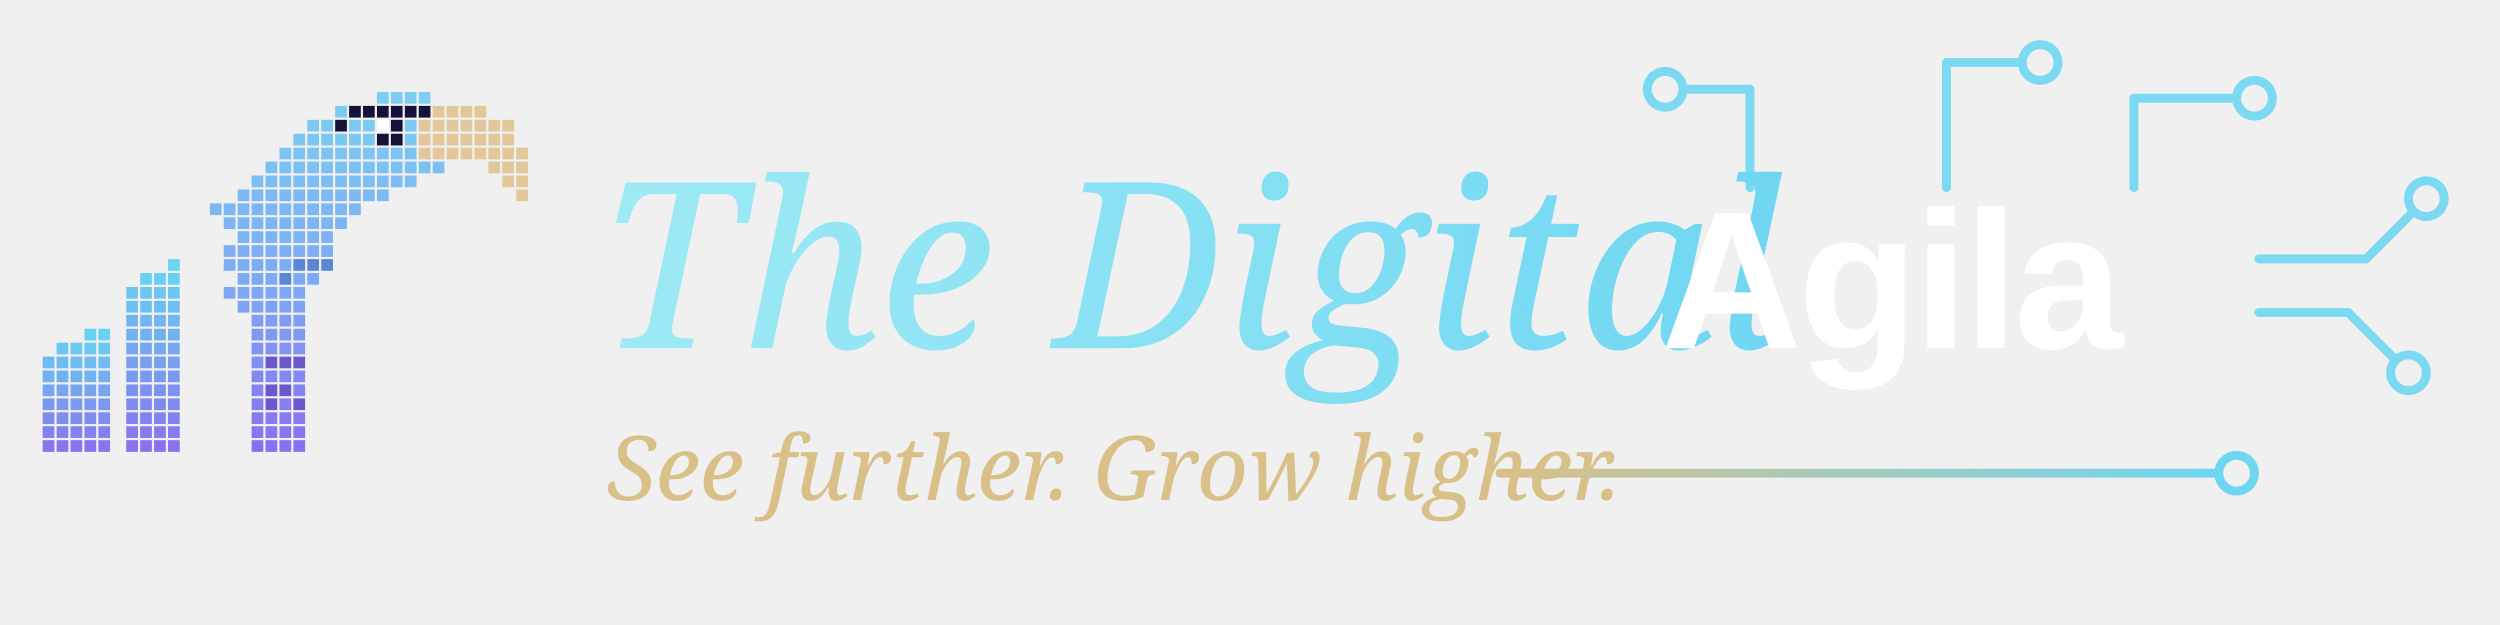
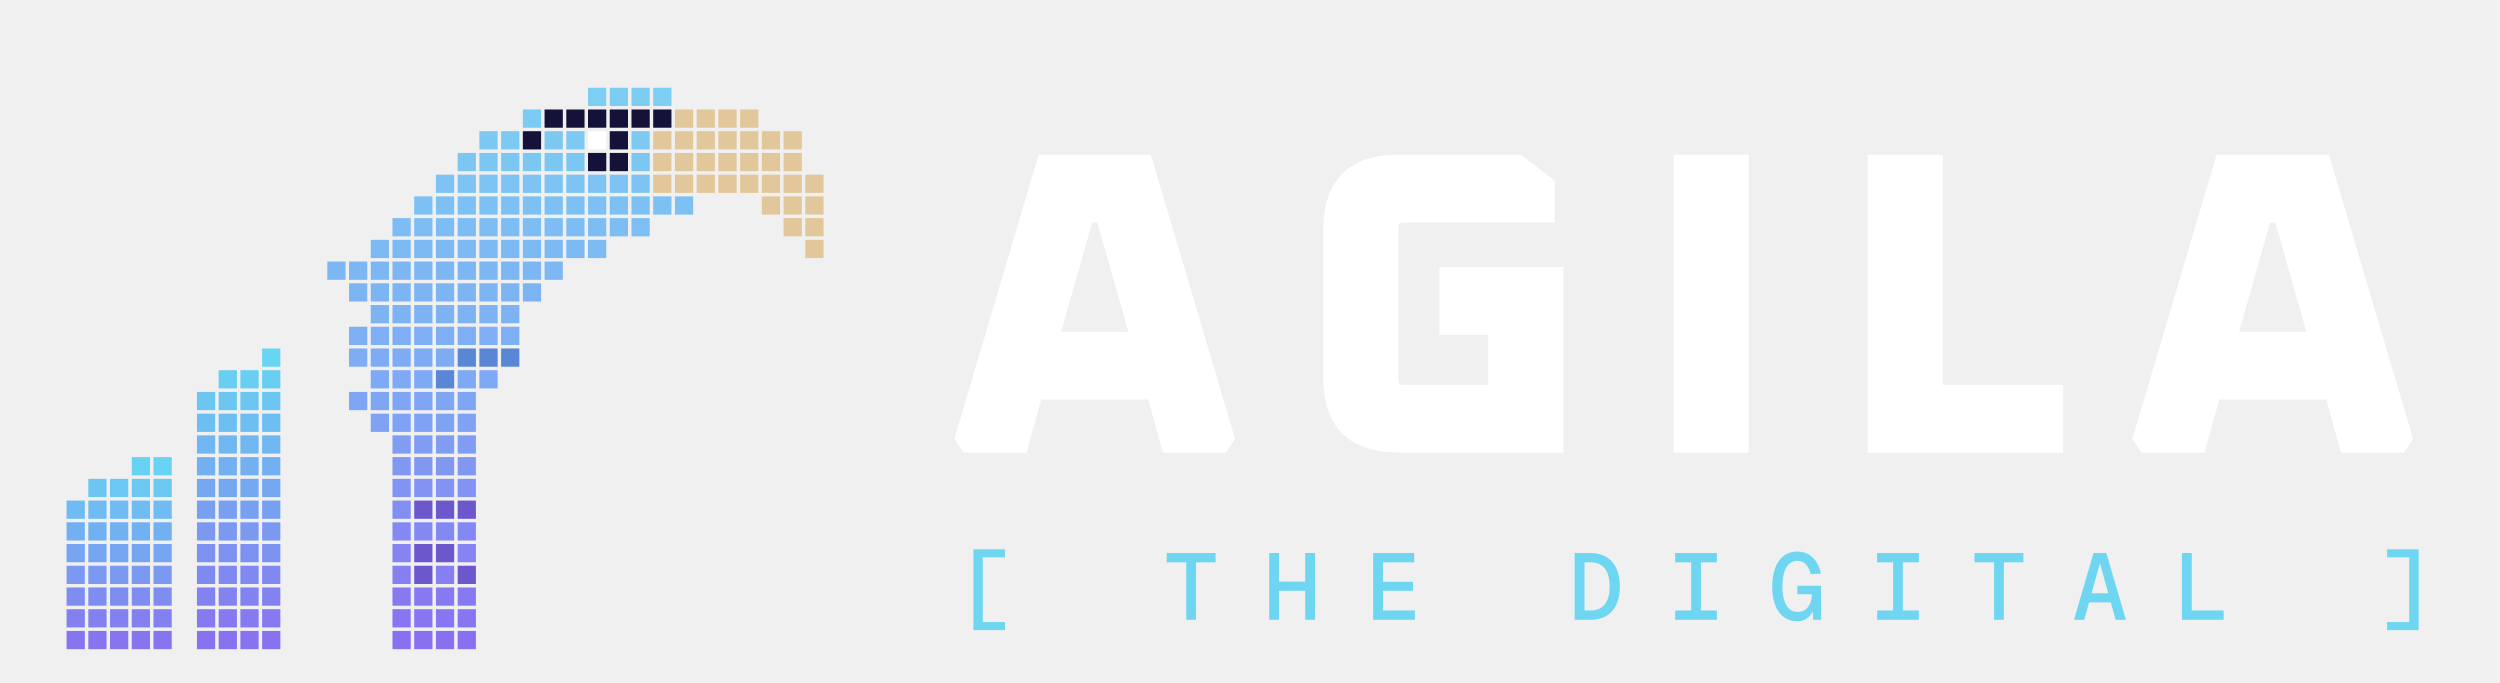
- <svg xmlns="http://www.w3.org/2000/svg" viewBox="0 0 560 140" role="img" aria-label="The Digital Agila. See further. Grow higher.">
-   <defs>
-     <linearGradient id="lf-body" x1="0" y1="0" x2="0" y2="1">
-       <stop offset="0" stop-color="#7ccff2" />
-       <stop offset=".55" stop-color="#7ea6f4" />
-       <stop offset="1" stop-color="#8a6cf0" />
-     </linearGradient>
-     <linearGradient id="lf-bar" x1="0" y1="0" x2="0" y2="1">
-       <stop offset="0" stop-color="#62e0f2" />
-       <stop offset="1" stop-color="#8a6cf0" />
-     </linearGradient>
-     <linearGradient id="lf-word" x1="0" y1="0" x2="1" y2="0">
-       <stop offset="0" stop-color="#9eeaf5" />
-       <stop offset="1" stop-color="#6fd6f2" />
-     </linearGradient>
-     <linearGradient id="lf-rule" x1="336" y1="0" x2="496" y2="0" gradientUnits="userSpaceOnUse">
-       <stop offset="0" stop-color="#d9c089" />
-       <stop offset="1" stop-color="#6fd6f2" />
-     </linearGradient>
-   </defs>
+ <svg xmlns="http://www.w3.org/2000/svg" role="img" aria-label="The Digital Agila" viewBox="0 8 359 98">
  <g transform="translate(8 18) scale(.26) translate(-24 -30)">
    <rect x="318" y="40" width="10.08" height="10.08" fill="#7ccef2" />
    <rect x="330" y="40" width="10.08" height="10.08" fill="#7ccdf1" />
    <rect x="342" y="40" width="10.08" height="10.08" fill="#7ccdf1" />
    <rect x="354" y="40" width="10.08" height="10.08" fill="#7ccef2" />
    <rect x="282" y="52" width="10.08" height="10.08" fill="#7ccbf2" />
    <rect x="294" y="52" width="10.08" height="10.08" fill="#141238" />
    <rect x="306" y="52" width="10.08" height="10.08" fill="#141238" />
    <rect x="318" y="52" width="10.08" height="10.08" fill="#141238" />
    <rect x="330" y="52" width="10.08" height="10.08" fill="#141238" />
    <rect x="342" y="52" width="10.08" height="10.08" fill="#141238" />
    <rect x="354" y="52" width="10.08" height="10.08" fill="#141238" />
    <rect x="366" y="52" width="10.08" height="10.08" fill="#e2c79a" />
    <rect x="378" y="52" width="10.08" height="10.08" fill="#e2c79a" />
    <rect x="390" y="52" width="10.08" height="10.08" fill="#e2c79a" />
    <rect x="402" y="52" width="10.08" height="10.08" fill="#e2c79a" />
    <rect x="258" y="64" width="10.08" height="10.08" fill="#7cc8f2" />
    <rect x="270" y="64" width="10.08" height="10.08" fill="#7cc9f2" />
    <rect x="282" y="64" width="10.08" height="10.08" fill="#141238" />
    <rect x="294" y="64" width="10.08" height="10.08" fill="#7cc8f1" />
    <rect x="306" y="64" width="10.08" height="10.08" fill="#7cc9f2" />
    <rect x="318" y="64" width="10.08" height="10.08" fill="#ffffff" />
    <rect x="330" y="64" width="10.08" height="10.08" fill="#141238" />
    <rect x="342" y="64" width="10.08" height="10.08" fill="#7cc9f2" />
    <rect x="354" y="64" width="10.08" height="10.08" fill="#e2c79a" />
    <rect x="366" y="64" width="10.08" height="10.08" fill="#e2c79a" />
    <rect x="378" y="64" width="10.08" height="10.08" fill="#e2c79a" />
    <rect x="390" y="64" width="10.08" height="10.08" fill="#e2c79a" />
    <rect x="402" y="64" width="10.08" height="10.08" fill="#e2c79a" />
    <rect x="414" y="64" width="10.08" height="10.08" fill="#e2c79a" />
    <rect x="426" y="64" width="10.08" height="10.08" fill="#e2c79a" />
    <rect x="246" y="76" width="10.08" height="10.08" fill="#7cc6f2" />
    <rect x="258" y="76" width="10.08" height="10.08" fill="#7cc6f2" />
    <rect x="270" y="76" width="10.08" height="10.08" fill="#7cc6f2" />
    <rect x="282" y="76" width="10.08" height="10.08" fill="#7cc6f2" />
    <rect x="294" y="76" width="10.08" height="10.08" fill="#7cc6f2" />
    <rect x="306" y="76" width="10.08" height="10.08" fill="#7cc6f2" />
    <rect x="318" y="76" width="10.08" height="10.08" fill="#141238" />
    <rect x="330" y="76" width="10.08" height="10.08" fill="#141238" />
    <rect x="342" y="76" width="10.08" height="10.08" fill="#7cc6f2" />
    <rect x="354" y="76" width="10.08" height="10.08" fill="#e2c79a" />
    <rect x="366" y="76" width="10.08" height="10.08" fill="#e2c79a" />
    <rect x="378" y="76" width="10.08" height="10.08" fill="#e2c79a" />
    <rect x="390" y="76" width="10.08" height="10.08" fill="#e2c79a" />
    <rect x="402" y="76" width="10.08" height="10.08" fill="#e2c79a" />
    <rect x="414" y="76" width="10.08" height="10.08" fill="#e2c79a" />
    <rect x="426" y="76" width="10.08" height="10.08" fill="#e2c79a" />
    <rect x="234" y="88" width="10.08" height="10.08" fill="#7dc3f3" />
    <rect x="246" y="88" width="10.08" height="10.08" fill="#7dc3f3" />
    <rect x="258" y="88" width="10.08" height="10.08" fill="#7dc3f3" />
    <rect x="270" y="88" width="10.08" height="10.08" fill="#7dc3f3" />
    <rect x="282" y="88" width="10.08" height="10.08" fill="#7dc3f3" />
    <rect x="294" y="88" width="10.08" height="10.08" fill="#7dc3f3" />
    <rect x="306" y="88" width="10.08" height="10.08" fill="#7dc3f3" />
    <rect x="318" y="88" width="10.08" height="10.08" fill="#7dc3f3" />
    <rect x="330" y="88" width="10.08" height="10.08" fill="#7dc3f3" />
    <rect x="342" y="88" width="10.08" height="10.08" fill="#7dc3f3" />
    <rect x="354" y="88" width="10.08" height="10.08" fill="#e2c79a" />
    <rect x="366" y="88" width="10.08" height="10.08" fill="#e2c79a" />
    <rect x="378" y="88" width="10.08" height="10.08" fill="#e2c79a" />
    <rect x="390" y="88" width="10.08" height="10.08" fill="#e2c79a" />
    <rect x="402" y="88" width="10.08" height="10.08" fill="#e2c79a" />
    <rect x="414" y="88" width="10.08" height="10.08" fill="#e2c79a" />
    <rect x="426" y="88" width="10.08" height="10.08" fill="#e2c79a" />
    <rect x="438" y="88" width="10.08" height="10.08" fill="#e2c79a" />
    <rect x="222" y="100" width="10.08" height="10.08" fill="#7dc0f3" />
    <rect x="234" y="100" width="10.08" height="10.08" fill="#7dc0f3" />
    <rect x="246" y="100" width="10.08" height="10.08" fill="#7dc0f3" />
    <rect x="258" y="100" width="10.08" height="10.08" fill="#7dc0f3" />
    <rect x="270" y="100" width="10.08" height="10.08" fill="#7dc0f3" />
    <rect x="282" y="100" width="10.08" height="10.08" fill="#7dc0f3" />
    <rect x="294" y="100" width="10.08" height="10.08" fill="#7dc0f3" />
    <rect x="306" y="100" width="10.08" height="10.08" fill="#7dc0f3" />
    <rect x="318" y="100" width="10.08" height="10.08" fill="#7dc0f3" />
    <rect x="330" y="100" width="10.08" height="10.08" fill="#7dc0f3" />
    <rect x="342" y="100" width="10.08" height="10.08" fill="#7dc0f3" />
    <rect x="354" y="100" width="10.08" height="10.08" fill="#7dc0f3" />
    <rect x="366" y="100" width="10.08" height="10.08" fill="#7ec0f2" />
    <rect x="414" y="100" width="10.08" height="10.08" fill="#e2c79a" />
    <rect x="426" y="100" width="10.08" height="10.08" fill="#e2c79a" />
    <rect x="438" y="100" width="10.08" height="10.08" fill="#e2c79a" />
    <rect x="210" y="112" width="10.08" height="10.08" fill="#7dbdf3" />
    <rect x="222" y="112" width="10.08" height="10.08" fill="#7dbdf3" />
    <rect x="234" y="112" width="10.08" height="10.08" fill="#7dbdf3" />
    <rect x="246" y="112" width="10.08" height="10.08" fill="#7dbdf3" />
    <rect x="258" y="112" width="10.08" height="10.08" fill="#7dbdf3" />
    <rect x="270" y="112" width="10.08" height="10.08" fill="#7dbdf3" />
    <rect x="282" y="112" width="10.08" height="10.08" fill="#7dbdf3" />
    <rect x="294" y="112" width="10.08" height="10.08" fill="#7dbdf3" />
    <rect x="306" y="112" width="10.08" height="10.08" fill="#7dbdf3" />
    <rect x="318" y="112" width="10.08" height="10.08" fill="#7dbdf3" />
    <rect x="330" y="112" width="10.08" height="10.08" fill="#7dbdf3" />
    <rect x="342" y="112" width="10.08" height="10.08" fill="#7dbef3" />
    <rect x="426" y="112" width="10.08" height="10.08" fill="#e2c79a" />
    <rect x="438" y="112" width="10.08" height="10.08" fill="#e2c79a" />
    <rect x="198" y="124" width="10.08" height="10.08" fill="#7dbaf3" />
    <rect x="210" y="124" width="10.08" height="10.08" fill="#7dbaf3" />
    <rect x="222" y="124" width="10.08" height="10.08" fill="#7dbaf3" />
    <rect x="234" y="124" width="10.08" height="10.08" fill="#7dbaf3" />
    <rect x="246" y="124" width="10.08" height="10.08" fill="#7dbaf3" />
    <rect x="258" y="124" width="10.08" height="10.08" fill="#7dbaf3" />
    <rect x="270" y="124" width="10.08" height="10.08" fill="#7dbaf3" />
    <rect x="282" y="124" width="10.08" height="10.08" fill="#7dbaf3" />
    <rect x="294" y="124" width="10.08" height="10.08" fill="#7dbaf3" />
    <rect x="306" y="124" width="10.08" height="10.08" fill="#7dbaf3" />
    <rect x="318" y="124" width="10.08" height="10.08" fill="#7dbbf3" />
    <rect x="438" y="124" width="10.08" height="10.08" fill="#e2c79a" />
    <rect x="174" y="136" width="10.08" height="10.08" fill="#7db7f3" />
    <rect x="186" y="136" width="10.08" height="10.08" fill="#7db7f3" />
    <rect x="198" y="136" width="10.08" height="10.08" fill="#7db7f3" />
    <rect x="210" y="136" width="10.08" height="10.08" fill="#7db7f3" />
    <rect x="222" y="136" width="10.08" height="10.08" fill="#7db7f3" />
    <rect x="234" y="136" width="10.08" height="10.08" fill="#7db7f3" />
    <rect x="246" y="136" width="10.08" height="10.08" fill="#7db7f3" />
    <rect x="258" y="136" width="10.08" height="10.08" fill="#7db7f3" />
    <rect x="270" y="136" width="10.08" height="10.08" fill="#7db7f3" />
    <rect x="282" y="136" width="10.08" height="10.08" fill="#7db7f3" />
    <rect x="294" y="136" width="10.08" height="10.08" fill="#7db8f3" />
    <rect x="186" y="148" width="10.08" height="10.08" fill="#7db5f3" />
    <rect x="198" y="148" width="10.08" height="10.08" fill="#7db5f3" />
    <rect x="210" y="148" width="10.08" height="10.08" fill="#7db5f3" />
    <rect x="222" y="148" width="10.08" height="10.08" fill="#7db5f3" />
    <rect x="234" y="148" width="10.08" height="10.08" fill="#7db5f3" />
    <rect x="246" y="148" width="10.08" height="10.08" fill="#7db5f3" />
    <rect x="258" y="148" width="10.08" height="10.08" fill="#7db5f3" />
    <rect x="270" y="148" width="10.08" height="10.08" fill="#7db5f3" />
    <rect x="282" y="148" width="10.08" height="10.08" fill="#7db5f3" />
    <rect x="198" y="160" width="10.08" height="10.08" fill="#7db2f3" />
    <rect x="210" y="160" width="10.08" height="10.08" fill="#7db2f3" />
    <rect x="222" y="160" width="10.08" height="10.08" fill="#7db2f3" />
    <rect x="234" y="160" width="10.08" height="10.08" fill="#7db2f3" />
    <rect x="246" y="160" width="10.08" height="10.08" fill="#7db2f3" />
    <rect x="258" y="160" width="10.08" height="10.08" fill="#7db2f3" />
    <rect x="270" y="160" width="10.08" height="10.08" fill="#7db2f3" />
    <rect x="186" y="172" width="10.08" height="10.08" fill="#7eaff4" />
    <rect x="198" y="172" width="10.08" height="10.08" fill="#7eaff4" />
    <rect x="210" y="172" width="10.08" height="10.08" fill="#7eaff4" />
    <rect x="222" y="172" width="10.08" height="10.08" fill="#7eaff4" />
    <rect x="234" y="172" width="10.08" height="10.08" fill="#7eaff4" />
    <rect x="246" y="172" width="10.08" height="10.08" fill="#7eaff4" />
    <rect x="258" y="172" width="10.08" height="10.08" fill="#7eaff4" />
    <rect x="270" y="172" width="10.08" height="10.08" fill="#7eaff4" />
    <rect x="138" y="184" width="10.08" height="10.08" fill="#66d6f2" />
    <rect x="186" y="184" width="10.08" height="10.08" fill="#7eadf4" />
    <rect x="198" y="184" width="10.08" height="10.08" fill="#7eacf4" />
    <rect x="210" y="184" width="10.08" height="10.08" fill="#7eacf4" />
    <rect x="222" y="184" width="10.08" height="10.08" fill="#7eacf4" />
    <rect x="234" y="184" width="10.08" height="10.08" fill="#7eacf4" />
    <rect x="246" y="184" width="10.08" height="10.08" fill="#5a86d6" />
    <rect x="258" y="184" width="10.08" height="10.08" fill="#5a86d6" />
    <rect x="270" y="184" width="10.08" height="10.08" fill="#5a86d6" />
    <rect x="114" y="196" width="10.08" height="10.08" fill="#68cef2" />
    <rect x="126" y="196" width="10.08" height="10.08" fill="#68cef2" />
    <rect x="138" y="196" width="10.08" height="10.08" fill="#68cef2" />
    <rect x="198" y="196" width="10.08" height="10.08" fill="#7ea9f4" />
    <rect x="210" y="196" width="10.08" height="10.08" fill="#7ea9f4" />
    <rect x="222" y="196" width="10.08" height="10.08" fill="#7ea9f4" />
    <rect x="234" y="196" width="10.08" height="10.08" fill="#5a86d6" />
    <rect x="246" y="196" width="10.08" height="10.08" fill="#7ea9f4" />
    <rect x="258" y="196" width="10.08" height="10.08" fill="#7ea9f4" />
    <rect x="102" y="208" width="10.08" height="10.08" fill="#6bc6f2" />
    <rect x="114" y="208" width="10.08" height="10.08" fill="#6bc7f2" />
    <rect x="126" y="208" width="10.08" height="10.08" fill="#6bc7f2" />
    <rect x="138" y="208" width="10.08" height="10.08" fill="#6bc7f2" />
    <rect x="186" y="208" width="10.08" height="10.08" fill="#7ea6f4" />
    <rect x="198" y="208" width="10.08" height="10.08" fill="#7ea6f4" />
    <rect x="210" y="208" width="10.08" height="10.08" fill="#7ea6f4" />
    <rect x="222" y="208" width="10.08" height="10.08" fill="#7ea6f4" />
    <rect x="234" y="208" width="10.08" height="10.08" fill="#7ea6f4" />
    <rect x="246" y="208" width="10.08" height="10.08" fill="#7ea6f4" />
    <rect x="102" y="220" width="10.08" height="10.08" fill="#6dbff1" />
    <rect x="114" y="220" width="10.08" height="10.08" fill="#6dbff1" />
    <rect x="126" y="220" width="10.08" height="10.08" fill="#6dbff1" />
    <rect x="138" y="220" width="10.08" height="10.08" fill="#6dbff1" />
    <rect x="198" y="220" width="10.08" height="10.08" fill="#7fa2f4" />
    <rect x="210" y="220" width="10.08" height="10.08" fill="#7fa2f4" />
    <rect x="222" y="220" width="10.08" height="10.08" fill="#7fa2f4" />
    <rect x="234" y="220" width="10.08" height="10.08" fill="#7fa2f4" />
    <rect x="246" y="220" width="10.08" height="10.08" fill="#7fa2f4" />
    <rect x="102" y="232" width="10.08" height="10.08" fill="#70b7f1" />
    <rect x="114" y="232" width="10.08" height="10.08" fill="#70b7f1" />
    <rect x="126" y="232" width="10.08" height="10.08" fill="#70b7f1" />
    <rect x="138" y="232" width="10.08" height="10.08" fill="#70b7f1" />
    <rect x="210" y="232" width="10.08" height="10.08" fill="#809cf3" />
    <rect x="222" y="232" width="10.08" height="10.08" fill="#809cf3" />
    <rect x="234" y="232" width="10.08" height="10.08" fill="#809cf3" />
    <rect x="246" y="232" width="10.08" height="10.08" fill="#809cf3" />
    <rect x="66" y="244" width="10.08" height="10.08" fill="#66d3f2" />
    <rect x="78" y="244" width="10.08" height="10.08" fill="#66d4f2" />
    <rect x="102" y="244" width="10.08" height="10.08" fill="#73b0f1" />
    <rect x="114" y="244" width="10.08" height="10.08" fill="#73b0f1" />
    <rect x="126" y="244" width="10.08" height="10.08" fill="#73b0f1" />
    <rect x="138" y="244" width="10.08" height="10.08" fill="#73b0f1" />
    <rect x="210" y="244" width="10.08" height="10.08" fill="#8198f3" />
    <rect x="222" y="244" width="10.08" height="10.08" fill="#8198f3" />
    <rect x="234" y="244" width="10.08" height="10.08" fill="#8198f3" />
    <rect x="246" y="244" width="10.08" height="10.08" fill="#8198f3" />
    <rect x="42" y="256" width="10.08" height="10.08" fill="#6bc7f2" />
    <rect x="54" y="256" width="10.08" height="10.08" fill="#6ac8f2" />
    <rect x="66" y="256" width="10.08" height="10.08" fill="#6ac8f2" />
    <rect x="78" y="256" width="10.08" height="10.08" fill="#6ac8f2" />
    <rect x="102" y="256" width="10.08" height="10.08" fill="#75a8f1" />
    <rect x="114" y="256" width="10.08" height="10.08" fill="#75a8f1" />
    <rect x="126" y="256" width="10.08" height="10.08" fill="#75a8f1" />
    <rect x="138" y="256" width="10.08" height="10.08" fill="#75a8f1" />
    <rect x="210" y="256" width="10.08" height="10.08" fill="#8293f3" />
    <rect x="222" y="256" width="10.08" height="10.08" fill="#8293f3" />
    <rect x="234" y="256" width="10.08" height="10.08" fill="#8293f3" />
    <rect x="246" y="256" width="10.08" height="10.08" fill="#8293f3" />
    <rect x="30" y="268" width="10.08" height="10.08" fill="#6ebcf1" />
    <rect x="42" y="268" width="10.08" height="10.08" fill="#6ebcf1" />
    <rect x="54" y="268" width="10.08" height="10.08" fill="#6ebcf1" />
    <rect x="66" y="268" width="10.08" height="10.08" fill="#6ebcf1" />
    <rect x="78" y="268" width="10.08" height="10.08" fill="#6ebcf1" />
    <rect x="102" y="268" width="10.08" height="10.08" fill="#78a0f1" />
    <rect x="114" y="268" width="10.08" height="10.08" fill="#78a0f1" />
    <rect x="126" y="268" width="10.08" height="10.08" fill="#78a0f1" />
    <rect x="138" y="268" width="10.08" height="10.08" fill="#78a0f1" />
    <rect x="210" y="268" width="10.08" height="10.08" fill="#838ef2" />
    <rect x="222" y="268" width="10.08" height="10.08" fill="#6c58cc" />
    <rect x="234" y="268" width="10.08" height="10.08" fill="#6c58cc" />
    <rect x="246" y="268" width="10.08" height="10.08" fill="#6c58cc" />
    <rect x="30" y="280" width="10.08" height="10.08" fill="#72b1f1" />
    <rect x="42" y="280" width="10.08" height="10.08" fill="#72b1f1" />
    <rect x="54" y="280" width="10.08" height="10.08" fill="#72b1f1" />
    <rect x="66" y="280" width="10.08" height="10.08" fill="#72b1f1" />
    <rect x="78" y="280" width="10.08" height="10.08" fill="#72b1f1" />
    <rect x="102" y="280" width="10.08" height="10.08" fill="#7b99f1" />
    <rect x="114" y="280" width="10.08" height="10.08" fill="#7b99f1" />
    <rect x="126" y="280" width="10.08" height="10.08" fill="#7b99f1" />
    <rect x="138" y="280" width="10.08" height="10.08" fill="#7b99f1" />
    <rect x="210" y="280" width="10.08" height="10.08" fill="#8488f2" />
    <rect x="222" y="280" width="10.08" height="10.08" fill="#8489f2" />
    <rect x="234" y="280" width="10.08" height="10.08" fill="#8489f2" />
    <rect x="246" y="280" width="10.08" height="10.08" fill="#8488f2" />
    <rect x="30" y="292" width="10.08" height="10.08" fill="#76a5f1" />
    <rect x="42" y="292" width="10.08" height="10.08" fill="#76a5f1" />
    <rect x="54" y="292" width="10.08" height="10.08" fill="#76a5f1" />
    <rect x="66" y="292" width="10.08" height="10.08" fill="#76a5f1" />
    <rect x="78" y="292" width="10.08" height="10.08" fill="#76a5f1" />
    <rect x="102" y="292" width="10.08" height="10.08" fill="#7d91f1" />
    <rect x="114" y="292" width="10.08" height="10.08" fill="#7d91f1" />
    <rect x="126" y="292" width="10.08" height="10.08" fill="#7d91f1" />
    <rect x="138" y="292" width="10.08" height="10.08" fill="#7d91f1" />
    <rect x="210" y="292" width="10.08" height="10.08" fill="#8584f2" />
    <rect x="222" y="292" width="10.08" height="10.08" fill="#6c58cc" />
    <rect x="234" y="292" width="10.08" height="10.08" fill="#6c58cc" />
    <rect x="246" y="292" width="10.08" height="10.08" fill="#8584f2" />
    <rect x="30" y="304" width="10.08" height="10.08" fill="#7b99f1" />
    <rect x="42" y="304" width="10.08" height="10.08" fill="#7b99f1" />
    <rect x="54" y="304" width="10.08" height="10.08" fill="#7b99f1" />
    <rect x="66" y="304" width="10.08" height="10.08" fill="#7b99f1" />
    <rect x="78" y="304" width="10.08" height="10.08" fill="#7b99f1" />
    <rect x="102" y="304" width="10.08" height="10.08" fill="#8089f1" />
    <rect x="114" y="304" width="10.08" height="10.08" fill="#8089f1" />
    <rect x="126" y="304" width="10.08" height="10.08" fill="#8089f1" />
    <rect x="138" y="304" width="10.08" height="10.08" fill="#8089f1" />
    <rect x="210" y="304" width="10.08" height="10.08" fill="#867ff1" />
    <rect x="222" y="304" width="10.08" height="10.08" fill="#6c58cc" />
    <rect x="234" y="304" width="10.08" height="10.08" fill="#867ff1" />
    <rect x="246" y="304" width="10.08" height="10.08" fill="#6c58cc" />
    <rect x="30" y="316" width="10.08" height="10.08" fill="#7f8df1" />
    <rect x="42" y="316" width="10.08" height="10.08" fill="#7f8df1" />
    <rect x="54" y="316" width="10.08" height="10.08" fill="#7f8df1" />
    <rect x="66" y="316" width="10.08" height="10.08" fill="#7f8df1" />
    <rect x="78" y="316" width="10.08" height="10.08" fill="#7f8df1" />
    <rect x="102" y="316" width="10.08" height="10.08" fill="#8282f0" />
    <rect x="114" y="316" width="10.08" height="10.08" fill="#8282f0" />
    <rect x="126" y="316" width="10.08" height="10.08" fill="#8282f0" />
    <rect x="138" y="316" width="10.08" height="10.08" fill="#8282f0" />
    <rect x="210" y="316" width="10.08" height="10.08" fill="#877af1" />
    <rect x="222" y="316" width="10.08" height="10.08" fill="#877af1" />
    <rect x="234" y="316" width="10.08" height="10.08" fill="#877af1" />
    <rect x="246" y="316" width="10.08" height="10.08" fill="#877af1" />
    <rect x="30" y="328" width="10.08" height="10.08" fill="#8381f0" />
    <rect x="42" y="328" width="10.08" height="10.08" fill="#8381f0" />
    <rect x="54" y="328" width="10.08" height="10.08" fill="#8381f0" />
    <rect x="66" y="328" width="10.08" height="10.08" fill="#8381f0" />
    <rect x="78" y="328" width="10.08" height="10.08" fill="#8381f0" />
    <rect x="102" y="328" width="10.08" height="10.08" fill="#857af0" />
    <rect x="114" y="328" width="10.08" height="10.08" fill="#857af0" />
    <rect x="126" y="328" width="10.08" height="10.08" fill="#857af0" />
    <rect x="138" y="328" width="10.08" height="10.08" fill="#857af0" />
    <rect x="210" y="328" width="10.08" height="10.08" fill="#8875f1" />
    <rect x="222" y="328" width="10.08" height="10.08" fill="#8875f1" />
    <rect x="234" y="328" width="10.08" height="10.08" fill="#8875f1" />
    <rect x="246" y="328" width="10.08" height="10.08" fill="#8875f1" />
    <rect x="30" y="340" width="10.08" height="10.08" fill="#8775f0" />
    <rect x="42" y="340" width="10.08" height="10.08" fill="#8775f0" />
    <rect x="54" y="340" width="10.08" height="10.08" fill="#8775f0" />
    <rect x="66" y="340" width="10.08" height="10.08" fill="#8775f0" />
    <rect x="78" y="340" width="10.08" height="10.08" fill="#8775f0" />
    <rect x="102" y="340" width="10.08" height="10.08" fill="#8872f0" />
    <rect x="114" y="340" width="10.08" height="10.08" fill="#8872f0" />
    <rect x="126" y="340" width="10.08" height="10.08" fill="#8872f0" />
    <rect x="138" y="340" width="10.08" height="10.08" fill="#8872f0" />
    <rect x="210" y="340" width="10.08" height="10.08" fill="#8970f0" />
    <rect x="222" y="340" width="10.08" height="10.08" fill="#8970f0" />
    <rect x="234" y="340" width="10.08" height="10.08" fill="#8970f0" />
    <rect x="246" y="340" width="10.08" height="10.08" fill="#8970f0" />
  </g>
-   <g fill="none" stroke="#6fd6f2" stroke-width="2" stroke-linecap="round" stroke-linejoin="round" opacity=".9">
-     <path d="M392 42 V20 H378" />
-     <circle cx="373" cy="20" r="4" />
-     <path d="M436 42 V14 H452" />
-     <circle cx="457" cy="14" r="4" />
-     <path d="M478 42 V22 H500" />
-     <circle cx="505" cy="22" r="4" />
-     <path d="M506 58 H530 L540 48" />
-     <circle cx="543.5" cy="44.5" r="4" />
-     <path d="M506 70 H526 L536 80" />
-     <circle cx="539.5" cy="83.5" r="4" />
-   </g>
-   <text x="134" y="78" font-family="'Instrument Serif', Georgia, serif" font-style="italic" font-size="52" fill="url(#lf-word)" textLength="228" lengthAdjust="spacingAndGlyphs">The Digital</text>
-   <text x="372" y="78" font-family="'Instrument Sans', 'Helvetica Neue', Arial, sans-serif" font-weight="600" font-size="44" fill="#ffffff" letter-spacing="-1" textLength="128" lengthAdjust="spacingAndGlyphs">Agila</text>
-   <text x="136" y="112" font-family="'Instrument Serif', Georgia, serif" font-style="italic" font-size="20" fill="#d9c089" textLength="186" lengthAdjust="spacingAndGlyphs">See further. Grow higher.</text>
-   <path d="M336 106 H496" stroke="url(#lf-rule)" stroke-width="2" stroke-linecap="round" />
-   <circle cx="501" cy="106" r="4" fill="none" stroke="#6fd6f2" stroke-width="2" />
+   <path d="M137.054 71.016 149.144 30.22H165.264L177.354 71.016L176.052 73.0H167.0L164.892 65.374H149.516L147.408 73.0H138.356ZM152.368 55.64H162.04L157.576 39.954H156.832ZM190.024 62.088V41.132Q190.024 30.22 200.936 30.22H218.42L223.256 33.94V39.954H201.494Q200.812 39.954 200.812 40.636V62.584Q200.812 63.266 201.494 63.266H213.708V56.074H206.702V46.34H224.496V73.0H200.936Q190.024 73.0 190.024 62.088ZM240.328 73.0V30.22H251.116V73.0ZM268.188 73.0V30.22H278.976V63.266H296.274V73.0ZM306.216 71.016 318.306 30.22H334.426L346.516 71.016L345.214 73.0H336.162L334.054 65.374H318.678L316.57 73.0H307.518ZM321.53 55.64H331.202L326.738 39.954H325.994Z" fill="#ffffff" />
+   <path d="M144.318 98.485H139.782V86.875H144.318V88.036H141.132V97.324H144.318ZM170.348 97.0V88.751H167.54V87.415H174.56V88.751H171.752V97.0ZM182.256 97.0V87.415H183.673V92.032L183.039 91.519H188.061L187.427 92.032V87.415H188.844V97.0H187.427V92.329L188.061 92.842H183.039L183.673 92.329V97.0ZM197.188 97.0V87.415H203.074V88.751H198.606V91.546H202.912V92.842H198.606V95.663H203.182V97.0ZM226.12 97.0V87.415H228.456Q229.725 87.415 230.663 87.975Q231.601 88.535 232.108 89.609Q232.614 90.682 232.614 92.221Q232.614 93.76 232.108 94.827Q231.601 95.893 230.663 96.447Q229.725 97.0 228.456 97.0ZM227.538 95.663H228.416Q229.725 95.663 230.434 94.806Q231.143 93.949 231.143 92.221Q231.143 90.493 230.434 89.622Q229.725 88.751 228.416 88.751H227.538ZM240.553 97.0V95.663H242.848V88.751H240.553V87.415H246.547V88.751H244.252V95.663H246.547V97.0ZM258.036 97.216Q256.997 97.216 256.201 96.649Q255.404 96.082 254.945 94.968Q254.486 93.855 254.486 92.221Q254.486 90.668 254.918 89.548Q255.35 88.427 256.153 87.813Q256.957 87.199 258.077 87.199Q258.981 87.199 259.67 87.59Q260.358 87.982 260.824 88.697Q261.29 89.413 261.493 90.371L260.021 90.466Q259.818 89.588 259.339 89.062Q258.86 88.535 258.091 88.535Q257.416 88.535 256.936 88.961Q256.457 89.386 256.207 90.209Q255.958 91.033 255.958 92.221Q255.958 93.395 256.214 94.212Q256.471 95.029 256.963 95.454Q257.456 95.879 258.158 95.879Q258.779 95.879 259.225 95.562Q259.67 95.245 259.92 94.671Q260.17 94.097 260.197 93.341H258.091V92.113H261.506V97.0H260.358L260.291 94.799L260.656 94.786Q260.507 95.475 260.176 96.028Q259.846 96.582 259.319 96.899Q258.793 97.216 258.036 97.216ZM269.553 97.0V95.663H271.848V88.751H269.553V87.415H275.547V88.751H273.252V95.663H275.547V97.0ZM286.348 97.0V88.751H283.54V87.415H290.56V88.751H287.752V97.0ZM297.824 97.0 300.632 87.415H302.468L305.276 97.0H303.805L301.55 88.886L299.296 97.0ZM299.39 94.502 299.822 93.193H303.278L303.71 94.502ZM313.323 97.0V87.415H314.74V96.46L313.877 95.663H319.317V97.0ZM342.782 98.485V97.324H345.968V88.036H342.782V86.875H347.318V98.485Z" fill="#6fd6f2" />
</svg>
